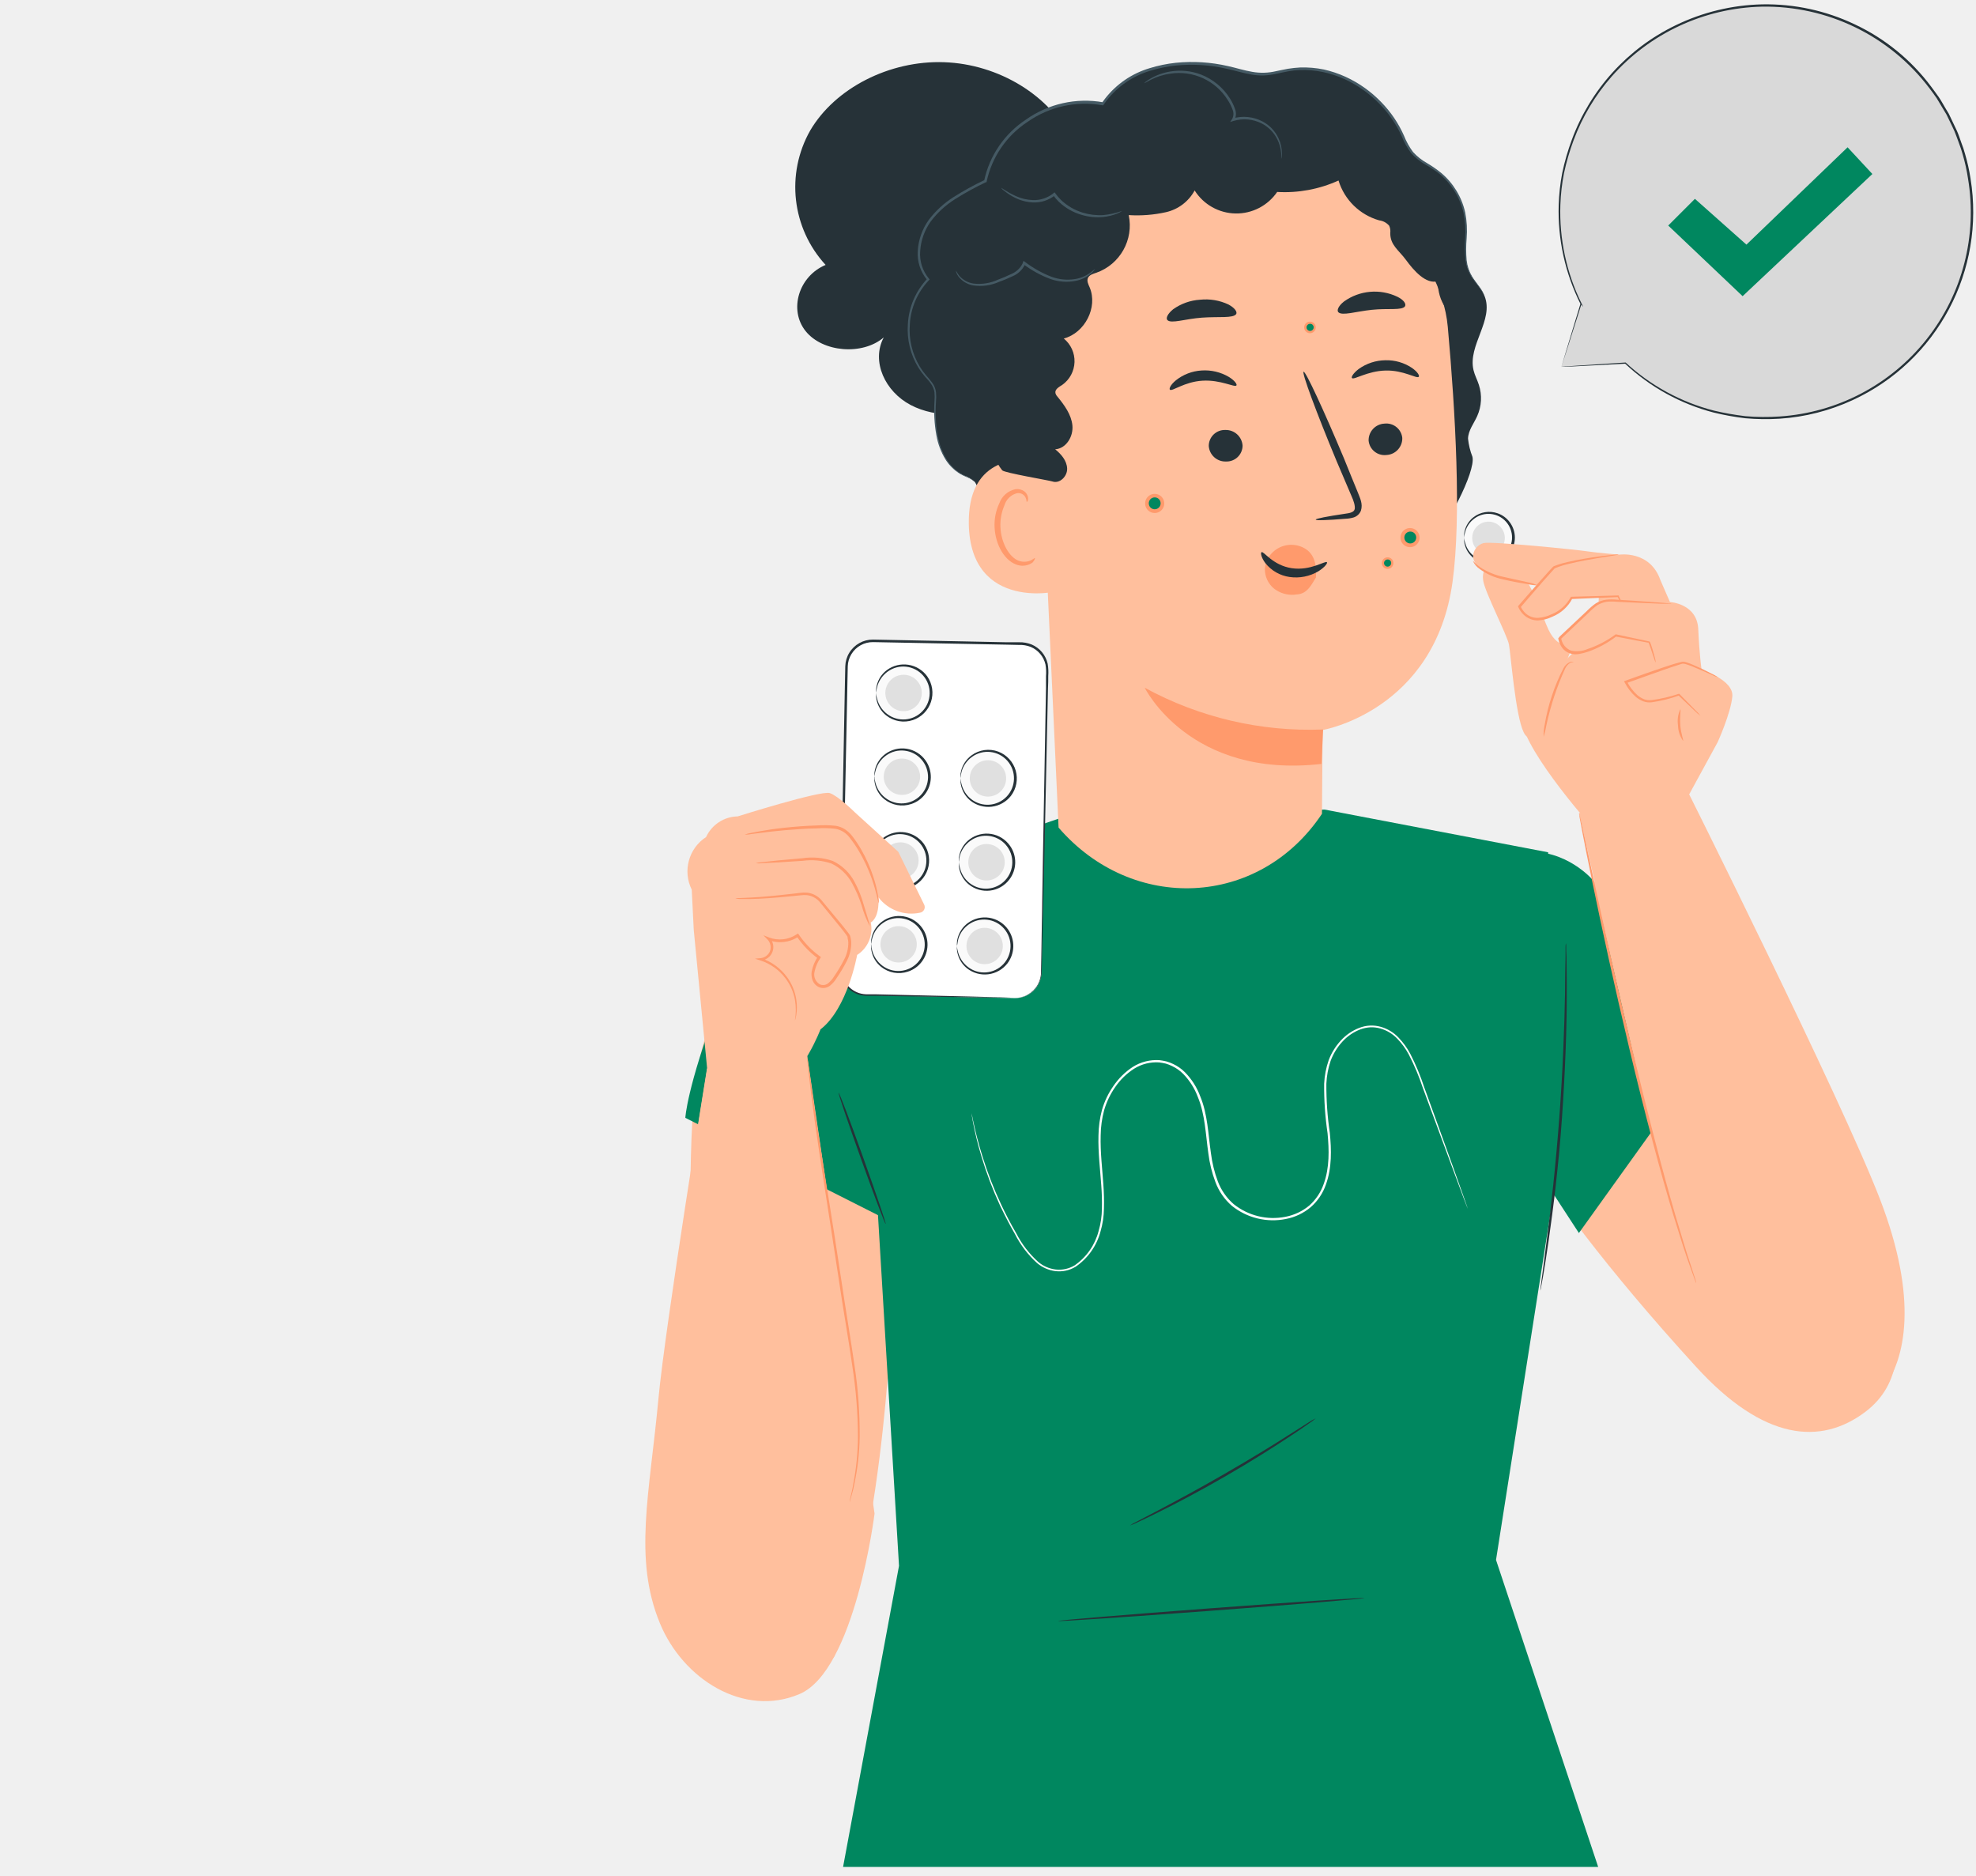
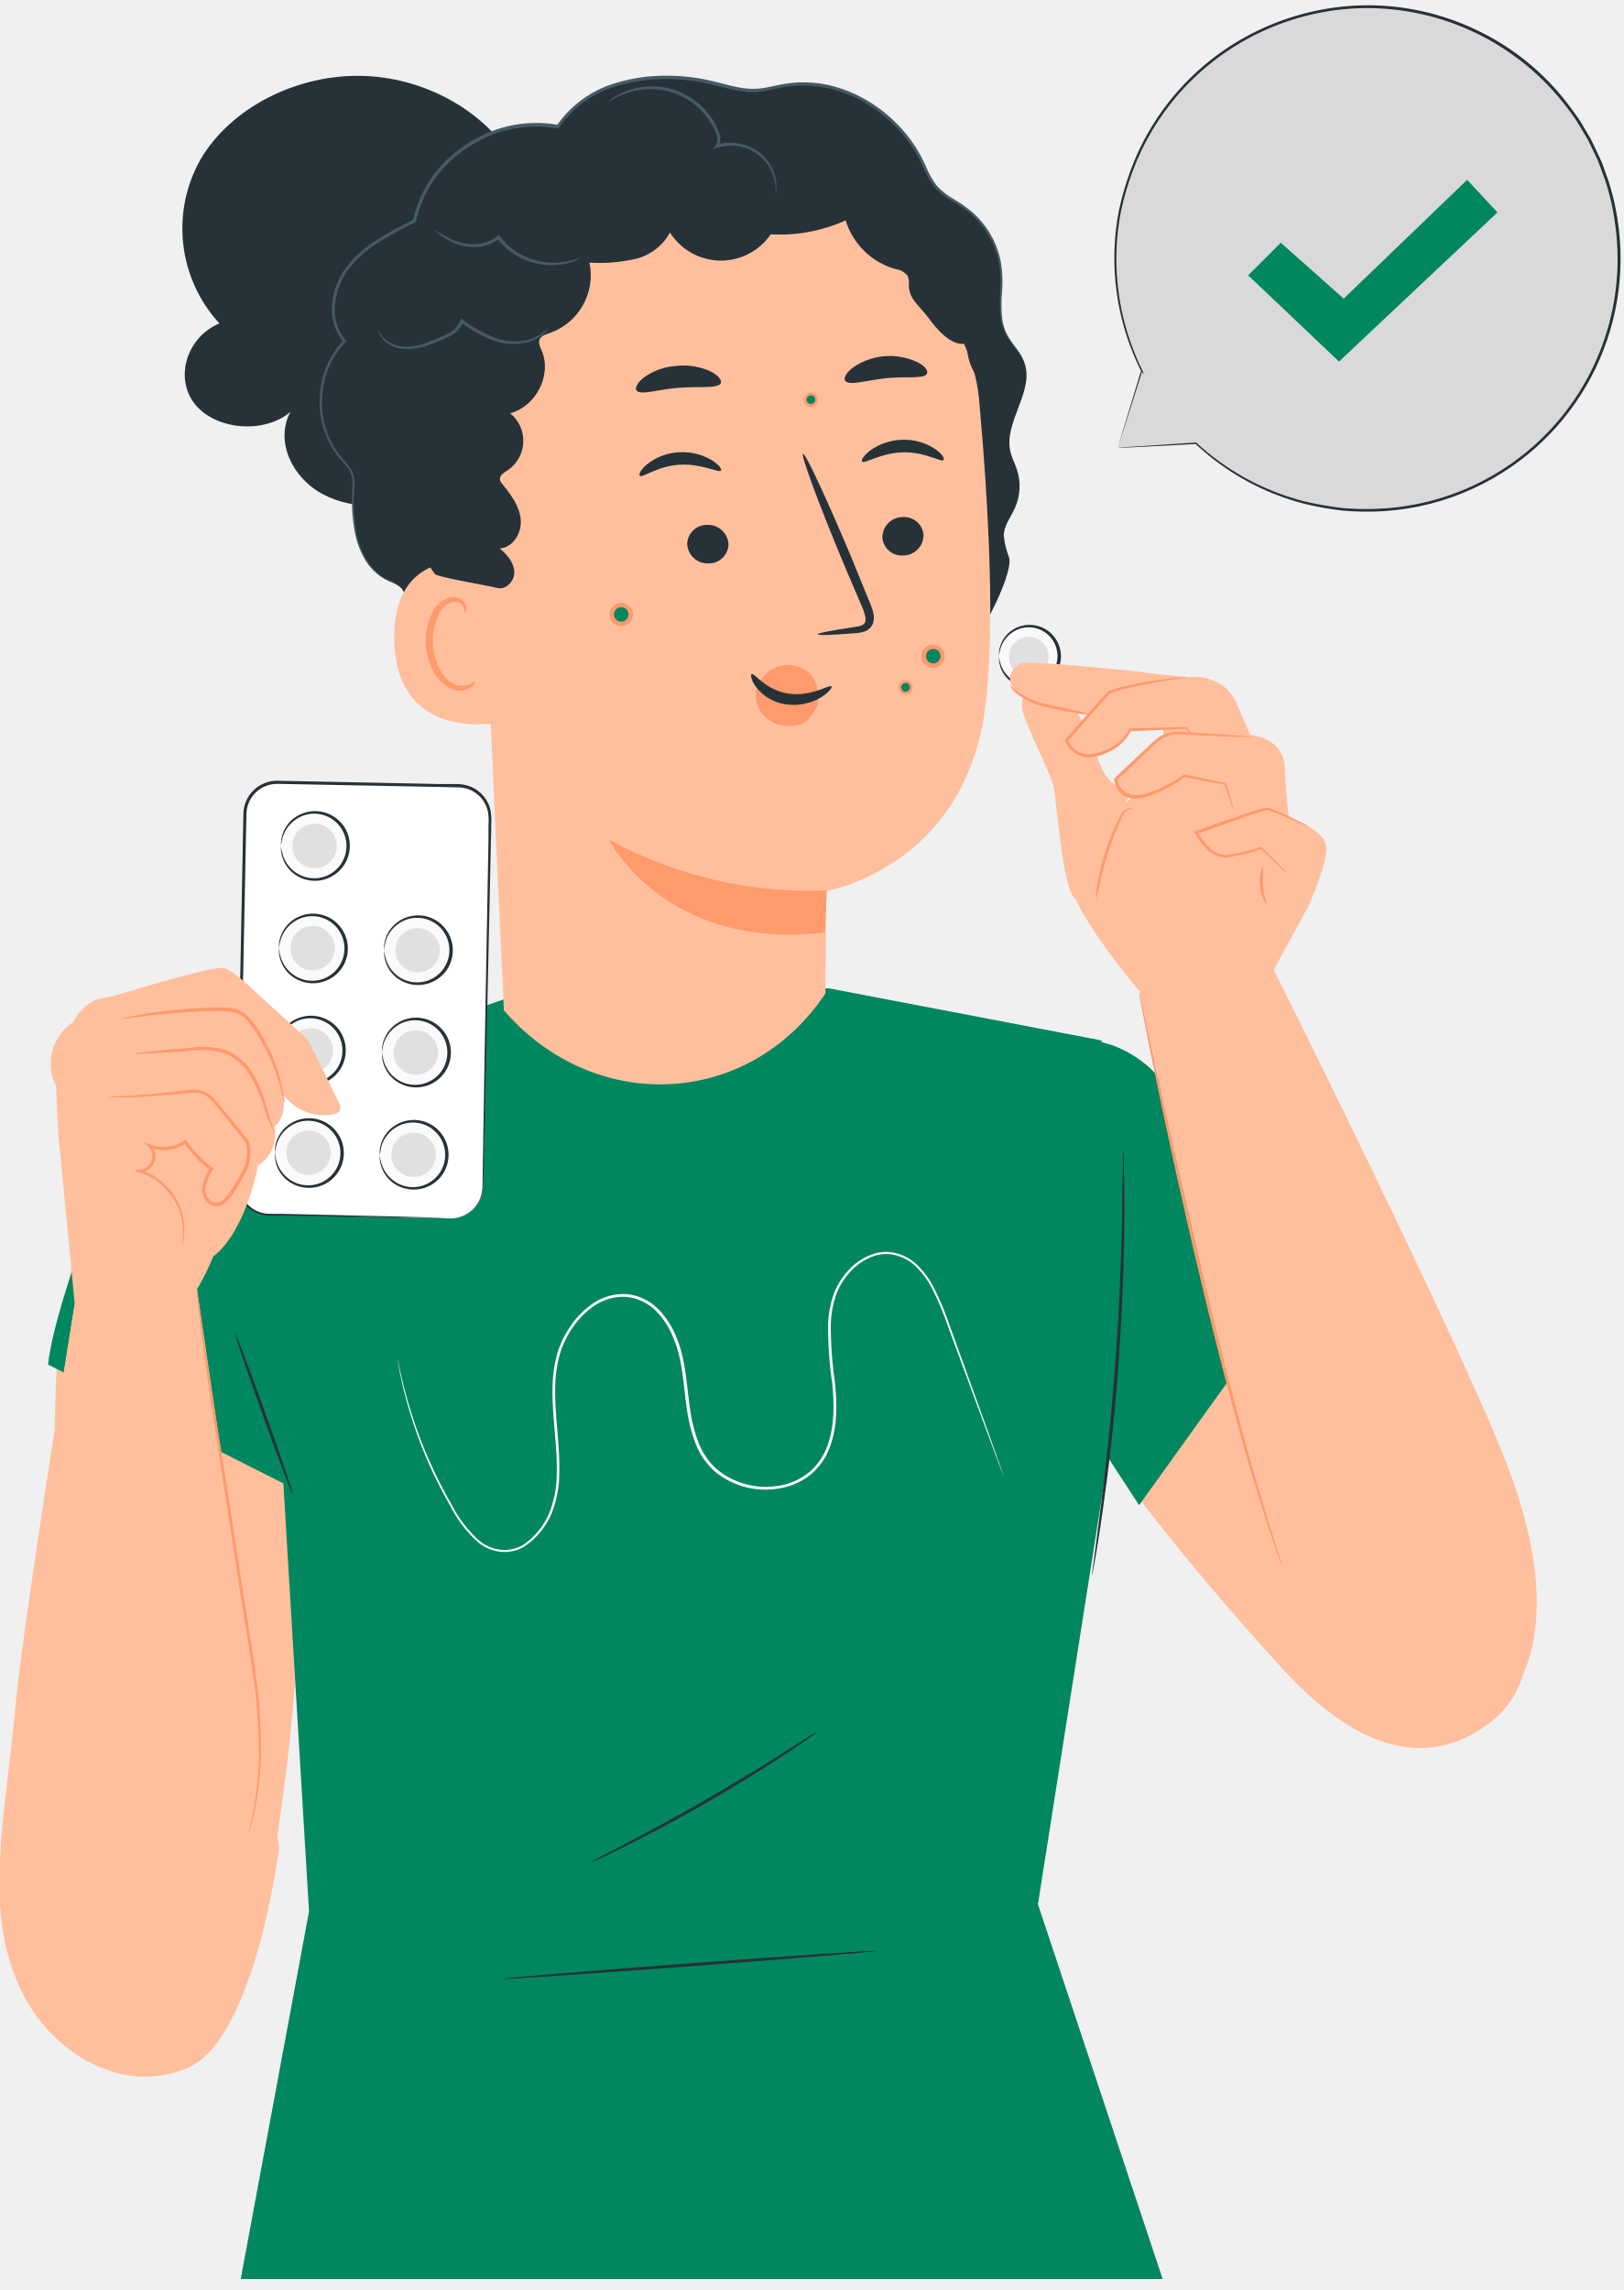
- <svg xmlns="http://www.w3.org/2000/svg" viewBox="0 83 413 392">
+ <svg xmlns="http://www.w3.org/2000/svg" viewBox="135 83 278 392">
  <g id="freepik--speech-bubble--inject-19">
    <path d="M326.34,159.68l13.4-.78a43.19,43.19,0,1,0-9.26-12.41v0Z" style="fill:#D9D9D9" />
    <path d="M326.34,159.68s.07-.27.24-.83.43-1.42.76-2.52c.69-2.26,1.7-5.58,3-9.89l.06-.19.13.15h0l-.19.13a43.28,43.28,0,0,1-4.56-20.72,42.4,42.4,0,0,1,.74-6.67,49,49,0,0,1,2-6.92,43.09,43.09,0,0,1,21.71-23.94,43.67,43.67,0,0,1,18.1-4.37,43.12,43.12,0,0,1,19.33,4.18,42.47,42.47,0,0,1,16,13.06c.52.72,1.07,1.43,1.57,2.16s.92,1.52,1.37,2.28l.69,1.14.57,1.19c.38.8.76,1.59,1.13,2.38s.62,1.64.92,2.46a21.65,21.65,0,0,1,.82,2.47,39,39,0,0,1,1.12,5.05,43.32,43.32,0,0,1-24.63,46.33A43,43,0,0,1,372,170.49a46.65,46.65,0,0,1-7.21-.09,55,55,0,0,1-6.61-1.19A42.92,42.92,0,0,1,339.67,159l.08,0-10,.52-2.55.12-.84,0,.89-.07,2.57-.17,9.94-.65h0l0,0a43,43,0,0,0,18.48,10.06,58.63,58.63,0,0,0,6.57,1.16,47.22,47.22,0,0,0,7.15.06,42.78,42.78,0,0,0,39.37-49.72,37.71,37.71,0,0,0-1.1-5,24.21,24.21,0,0,0-.81-2.45c-.31-.8-.57-1.63-.91-2.42s-.75-1.57-1.12-2.36l-.57-1.17-.68-1.13-1.35-2.25c-.5-.72-1-1.42-1.56-2.14a43,43,0,0,0-35-17A43.18,43.18,0,0,0,336.84,99a42.77,42.77,0,0,0-7.95,13.32,48.37,48.37,0,0,0-2,6.86,41.75,41.75,0,0,0-.76,6.61,43.32,43.32,0,0,0,4.42,20.61l.36.73-.54-.61h0l.19-.05-3.12,9.78-.82,2.53Z" style="fill:#263238" />
    <polygon points="348.67 130.13 354.25 124.55 365.02 134.12 386.16 113.78 391.34 119.36 364.22 144.89 348.67 130.13" style="fill:#00875F" />
  </g>
  <g id="freepik--Character--inject-19">
    <path d="M309.24,306.05s7.07,20.76,45.28,62.59c14.09,15.42,26,16.43,35.34,9.4,15.65-11.81-1.41-37.06-1.41-37.06l-51-69.16c-4.3-5.83-9.73-9.36-16.4-10.38Z" style="fill:#ffbf9d" />
    <path d="M188.73,306.36l-15.61-35.29s-22.54,7.07-27.41,35.94c-3.77,22.35,1.14,98.5,1.14,98.5l27.39,23.88c10.95-26,12.31-75.62,12.31-75.62Z" style="fill:#ffbf9d" />
    <polygon points="334.03 473.12 312.68 408.97 324.91 331.08 323.57 261.1 276.83 252.17 221.2 254.09 173.12 270.52 182.86 326.17 187.9 410.21 176.21 473.12 334.03 473.12" style="fill:#00875F" />
    <path d="M143.24,316.59l43.56,22L183,267.15s-26.41,8.44-32.94,25.82S143.24,316.59,143.24,316.59Z" style="fill:#00875F" />
    <path d="M322.63,329.34,330,340.66l15.12-21.07L332.9,266.88s-5.62-6.63-14.4-5.83Z" style="fill:#00875F" />
    <path d="M327.29,280.09a3.64,3.64,0,0,1,.06.74c0,.54,0,1.24.06,2.13,0,1.84.08,4.51.06,7.81,0,6.6-.3,15.72-1,25.76s-1.84,19.1-2.78,25.63c-.47,3.27-.89,5.91-1.21,7.72-.16.87-.28,1.57-.38,2.09a3.54,3.54,0,0,1-.17.73A5.59,5.59,0,0,1,322,352c.07-.53.16-1.23.28-2.11.25-1.88.61-4.51,1-7.74.86-6.53,1.88-15.59,2.63-25.62s1.07-19.13,1.19-25.72c0-3.26.08-5.91.11-7.81q0-1.32,0-2.13A4.35,4.35,0,0,1,327.29,280.09Z" style="fill:#263238" />
    <path d="M175.28,311.35c.14-.05,2.45,6,5.16,13.62s4.81,13.74,4.67,13.79-2.45-6.05-5.16-13.62S175.14,311.4,175.28,311.35Z" style="fill:#263238" />
    <path d="M285.15,416.94c0,.14-14.32,1.33-32,2.65s-32,2.28-32,2.14,14.31-1.34,32-2.66S285.14,416.79,285.15,416.94Z" style="fill:#263238" />
    <path d="M275,379.38a10.61,10.61,0,0,1-1.41,1.06c-.92.67-2.28,1.59-4,2.72-3.38,2.25-8.13,5.25-13.5,8.35s-10.34,5.71-14,7.51c-1.82.9-3.3,1.61-4.33,2.08a13.58,13.58,0,0,1-1.63.69,10,10,0,0,1,1.54-.87l4.26-2.23c3.59-1.88,8.53-4.54,13.89-7.63s10.13-6,13.56-8.21l4.06-2.57A11.15,11.15,0,0,1,275,379.38Z" style="fill:#263238" />
    <path d="M306.8,335.61s-.09-.19-.24-.56l-.64-1.68c-.55-1.49-1.36-3.66-2.4-6.45l-3.78-10.22c-.74-2-1.52-4.12-2.36-6.38a48,48,0,0,0-2.95-7,14.64,14.64,0,0,0-2.38-3.26,7.82,7.82,0,0,0-3.54-2.14,6.85,6.85,0,0,0-2.12-.25,7.45,7.45,0,0,0-2.13.46,9.81,9.81,0,0,0-3.7,2.55,12.24,12.24,0,0,0-2.45,4,17.15,17.15,0,0,0-.89,4.78,67.16,67.16,0,0,0,.72,10.25c.34,3.51.47,7.27-.82,10.84a11.08,11.08,0,0,1-3.16,4.7,11.35,11.35,0,0,1-5.22,2.48A13.7,13.7,0,0,1,257.5,335a12.15,12.15,0,0,1-3.47-5,25.78,25.78,0,0,1-1.47-5.95c-.58-4.05-.68-8.12-2.19-11.78a13.79,13.79,0,0,0-3.08-4.87,8.27,8.27,0,0,0-2.31-1.63,8.67,8.67,0,0,0-1.31-.51,13.15,13.15,0,0,0-1.37-.25,8.72,8.72,0,0,0-5.29,1.33,13.85,13.85,0,0,0-3.92,3.82,16.41,16.41,0,0,0-2.32,4.85,21.21,21.21,0,0,0-.72,5.24c-.1,3.52.34,6.94.56,10.29a48.71,48.71,0,0,1,.12,5,17.71,17.71,0,0,1-.71,4.78,12.9,12.9,0,0,1-5.22,7.39,6.61,6.61,0,0,1-4.23.91,7.38,7.38,0,0,1-3.8-1.67,21,21,0,0,1-4.64-6.08c-1.2-2.09-2.23-4.12-3.13-6a76.3,76.3,0,0,1-3.86-10.19c-.87-2.87-1.37-5.14-1.68-6.69-.16-.77-.25-1.36-.32-1.76s-.09-.6-.09-.6.06.2.14.59.19,1,.37,1.75c.34,1.54.88,3.8,1.77,6.65a78.49,78.49,0,0,0,3.94,10.13c.9,1.91,1.94,3.93,3.15,6a20.82,20.82,0,0,0,4.58,5.95,7,7,0,0,0,3.62,1.58,6.28,6.28,0,0,0,4-.87,12.5,12.5,0,0,0,5-7.18,17.12,17.12,0,0,0,.69-4.67,48,48,0,0,0-.14-4.92c-.23-3.33-.67-6.77-.58-10.33a21.89,21.89,0,0,1,.73-5.36,16.83,16.83,0,0,1,2.38-5,14.59,14.59,0,0,1,4.06-4,9.3,9.3,0,0,1,5.61-1.41,12.47,12.47,0,0,1,1.46.27,9.19,9.19,0,0,1,1.4.54,8.64,8.64,0,0,1,2.44,1.72,14.29,14.29,0,0,1,3.2,5.05c1.55,3.76,1.65,7.9,2.23,11.9a26,26,0,0,0,1.43,5.83,11.8,11.8,0,0,0,3.32,4.77,13.2,13.2,0,0,0,10.81,2.65,11,11,0,0,0,5-2.36,10.76,10.76,0,0,0,3-4.49c1.25-3.44,1.14-7.14.81-10.62a66.13,66.13,0,0,1-.71-10.33,17.58,17.58,0,0,1,.94-4.91,12.61,12.61,0,0,1,2.54-4.12,10.16,10.16,0,0,1,3.87-2.65,7,7,0,0,1,4.51-.21,8.15,8.15,0,0,1,3.7,2.26,15.2,15.2,0,0,1,2.43,3.35,48.68,48.68,0,0,1,2.94,7.06c.82,2.26,1.6,4.39,2.32,6.39l3.7,10.25c1,2.8,1.78,5,2.31,6.49.26.73.45,1.29.59,1.69S306.8,335.61,306.8,335.61Z" style="fill:#fff" />
    <path d="M197.35,96c-11.4-.41-22.79,5.39-28,14.25a24,24,0,0,0,3.21,28.11c-5.62,2.34-7.75,9.38-4.18,13.83s11.89,5.12,16.33,1.32c-2.67,5,.27,11.33,5.66,14.14s12.45,2.41,18-.1A32.1,32.1,0,0,0,221.49,156l2.38-43.79C219.55,103,208.75,96.4,197.35,96Z" style="fill:#263238" />
    <path d="M193.27,161.39a15.31,15.31,0,0,1,.7-20c-3.05-3.48-2.2-9,.64-12.67s7.17-5.83,11.35-7.89c2-10.55,13.73-18.32,24.49-16.17,5.28-8.17,17.07-9.83,26.66-7.45,2.34.57,4.69,1.35,7.1,1.25a39.14,39.14,0,0,0,5.23-.89c9.61-1.59,19.43,4.71,23.51,13.35a17.17,17.17,0,0,0,2.2,4c1.3,1.53,3.24,2.39,4.9,3.55a15,15,0,0,1,6.31,10.92c.29,3.65-.77,7.58.93,10.85.85,1.63,2.33,2.93,3,4.64,2,5-3.56,10.3-2.31,15.48.25,1.06.78,2,1.12,3.07a9.09,9.09,0,0,1-.35,6.51c-.7,1.57-1.88,3-1.92,4.73a14.5,14.5,0,0,0,.92,3.78c.76,3.1-5.7,15.34-8.39,17.13L217,199.16a15.21,15.21,0,0,1-12.38-12.53,5.35,5.35,0,0,0-.88-2.93,6.54,6.54,0,0,0-2.3-1.35c-5.41-2.6-6.3-9.69-5.95-15.56a7.25,7.25,0,0,0-.14-2.46A9,9,0,0,0,193.27,161.39Z" style="fill:#263238" />
    <path d="M216.88,160.69c-.75-14.22,7.81-30.89,22.05-38.35,9-4.7,16.1-5,20.88-5.69A34.12,34.12,0,0,1,279.39,120c4.58.89,21.77,15.19,23.21,31.3,1.61,17.9,2.85,39.82,1,53.25-3.71,27-27.16,31-27.16,31s-.14,17.51-.14,17.51h0c-13.11,19.66-39.61,20.77-55.05,2.88l0-.06Z" style="fill:#ffbf9d" />
    <path d="M264.37,201.83a5.22,5.22,0,0,1,1.6-3.39,5.62,5.62,0,0,1,6.65-.89c2.14,1.2,2.59,3.5,2.42,6.13h0c-1,1.61-1.73,3.19-3.64,3.5-.3,0-.6.08-.9.1a6.16,6.16,0,0,1-4.19-1.26A5.21,5.21,0,0,1,264.37,201.83Z" style="fill:#ff9a6c" />
    <path d="M293.09,174.52a3.48,3.48,0,0,1-3.32,3.56,3.35,3.35,0,0,1-3.72-3,3.48,3.48,0,0,1,3.32-3.56A3.35,3.35,0,0,1,293.09,174.52Z" style="fill:#263238" />
    <path d="M296.53,161.74c-.42.46-3.15-1.41-6.95-1.31s-6.55,2-7,1.58c-.21-.2.22-1,1.41-1.91a9.76,9.76,0,0,1,5.56-1.82,9.5,9.5,0,0,1,5.56,1.6C296.33,160.73,296.74,161.53,296.53,161.74Z" style="fill:#263238" />
    <path d="M275,191.58c0-.21,2.33-.66,6.15-1.23,1-.12,1.89-.33,2-1s-.22-1.71-.72-2.8l-3.05-7.15c-4.24-10.18-7.34-18.56-6.92-18.72s4.2,8,8.45,18.13c1,2.52,2,4.91,2.93,7.2.4,1.07,1.06,2.27.6,3.71a2.41,2.41,0,0,1-1.56,1.42,6.81,6.81,0,0,1-1.65.26C277.42,191.72,275,191.79,275,191.58Z" style="fill:#263238" />
    <path d="M276.54,235.44a72,72,0,0,1-37.28-8.72s9.41,19.08,36.93,15.91Z" style="fill:#ff9a6c" />
    <path d="M293.66,147c-.62.92-3.54.38-6.94.74s-6.19,1.3-7,.5c-.35-.39,0-1.29,1.16-2.22a11,11,0,0,1,11.2-1C293.43,145.69,293.93,146.51,293.66,147Z" style="fill:#263238" />
    <path d="M252.64,176.18a3.49,3.49,0,0,0,3.63,3.26,3.34,3.34,0,0,0,3.44-3.32,3.51,3.51,0,0,0-3.62-3.27A3.34,3.34,0,0,0,252.64,176.18Z" style="fill:#263238" />
    <path d="M244.53,164.44c.46.42,3-1.67,6.81-1.89s6.7,1.46,7.08,1c.19-.21-.31-1-1.57-1.78a9.89,9.89,0,0,0-5.71-1.35,9.49,9.49,0,0,0-5.39,2.07C244.64,163.41,244.3,164.25,244.53,164.44Z" style="fill:#263238" />
    <path d="M244,149.89c.8.8,3.67-.25,7.19-.51s6.55.17,7.18-.75c.27-.44-.25-1.26-1.61-2a11.16,11.16,0,0,0-5.94-1,10.85,10.85,0,0,0-5.63,2C244,148.61,243.64,149.5,244,149.89Z" style="fill:#263238" />
    <path d="M222,186.08c-.05-2-2.54-6.67-4.58-6.93-5.43-.7-15.18,0-14.93,13.38.33,18.34,19.13,14.23,19.16,13.7S222.15,193,222,186.08Z" style="fill:#ffbf9d" />
    <path d="M216.3,199.62c-.08-.06-.32.23-.87.49a3.37,3.37,0,0,1-2.45.09c-2-.68-3.73-3.72-3.88-7a10.34,10.34,0,0,1,.83-4.59,3.72,3.72,0,0,1,2.42-2.49,1.66,1.66,0,0,1,2,.84c.26.5.15.87.25.9s.4-.31.23-1.07a2,2,0,0,0-.76-1.13,2.55,2.55,0,0,0-1.82-.44,4.58,4.58,0,0,0-3.37,2.91,10.56,10.56,0,0,0-1,5.13c.19,3.69,2.19,7.12,4.92,7.84a3.61,3.61,0,0,0,3-.54C216.27,200.07,216.36,199.65,216.3,199.62Z" style="fill:#ff9a6c" />
    <path d="M306.78,151.42c-3.86-2.22-6.36-5.32-6.24-9.68-2.5.79-5.13-2.31-6.66-4.4s-3.35-3.12-3.3-5.68a2.78,2.78,0,0,0-.23-1.49,3.24,3.24,0,0,0-2.08-1.12,12.45,12.45,0,0,1-8.51-8.33,27.16,27.16,0,0,1-12.82,2.39,10.32,10.32,0,0,1-17.25-.31,9.11,9.11,0,0,1-6,4.54,27.76,27.76,0,0,1-7.78.61A10.48,10.48,0,0,1,229.13,140c-.67.22-1.43.44-1.73,1.06s.07,1.38.35,2c1.75,4.16-1,9.51-5.41,10.68a6.09,6.09,0,0,1-.32,9.69c-.68.42-1.56.92-1.43,1.69a1.69,1.69,0,0,0,.43.77c1.45,1.78,2.89,3.73,3.12,6s-1.27,4.84-3.6,5c1.25,1,2.43,2.36,2.5,4s-1.55,3.25-3.08,2.72c-.66-.23-10.06-1.8-10.49-2.33-5.5-6.92,1-14.86,1.29-23.61s3.21-17.28,7.49-25a41.17,41.17,0,0,1,6.44-9A56.58,56.58,0,0,1,234.83,116c4.68-3,9.49-6,14.9-7.38,10.08-2.59,20.71.75,30.27,4.78a44.32,44.32,0,0,1,10.36,5.62,39.22,39.22,0,0,1,8.89,10.75c3.5,5.75,6.45,12,7.28,18.61" style="fill:#263238" />
    <path d="M310.3,144.91a7,7,0,0,0-1.07-1.94c-.41-.6-1-1.3-1.55-2.19a8.42,8.42,0,0,1-1.14-3.4,25.17,25.17,0,0,1,0-4.54,19.68,19.68,0,0,0-.3-5.44,15.12,15.12,0,0,0-5-8.25,23.36,23.36,0,0,0-3-2.08,11.53,11.53,0,0,1-2.92-2.33,14.87,14.87,0,0,1-1.88-3.4,23.9,23.9,0,0,0-4.75-7,24.65,24.65,0,0,0-7.43-5.28,23.18,23.18,0,0,0-4.57-1.54,21.46,21.46,0,0,0-4.95-.42,24.13,24.13,0,0,0-2.53.27c-.84.14-1.66.34-2.49.5a12.3,12.3,0,0,1-5,.14c-1.69-.28-3.36-.83-5.1-1.21a33.59,33.59,0,0,0-10.86-.68,28.94,28.94,0,0,0-5.49,1.13,18.5,18.5,0,0,0-9.29,6.34l-.68.92.3-.13A21.43,21.43,0,0,0,214.42,108a20.39,20.39,0,0,0-8.73,12.78l.15-.19a61.59,61.59,0,0,0-6.5,3.57,19.74,19.74,0,0,0-5.25,4.83,12.5,12.5,0,0,0-2.27,6.4,8.54,8.54,0,0,0,2,6.15v-.31a15,15,0,0,0-4.07,9.53,15.28,15.28,0,0,0,2.2,9.06,15.63,15.63,0,0,0,1.3,1.78c.47.55,1,1.06,1.34,1.61a3.89,3.89,0,0,1,.72,1.78,11,11,0,0,1,0,1.9,29.23,29.23,0,0,0,.39,7,14.46,14.46,0,0,0,2,5.25,9.27,9.27,0,0,0,3,2.9c1,.59,1.85.81,2.33,1.14a3.29,3.29,0,0,1,.7.54,2.19,2.19,0,0,0-.66-.6c-.48-.35-1.35-.6-2.3-1.2a9.12,9.12,0,0,1-2.9-2.89,14.3,14.3,0,0,1-1.91-5.19,29.88,29.88,0,0,1-.33-6.89,10.65,10.65,0,0,0,0-2,4.14,4.14,0,0,0-.77-1.94,21,21,0,0,0-1.35-1.64,13.72,13.72,0,0,1-1.25-1.74,14.83,14.83,0,0,1-2.1-8.84,14.54,14.54,0,0,1,4-9.24l.14-.15-.13-.16a8,8,0,0,1-1.84-5.83,12,12,0,0,1,2.2-6.13,19.09,19.09,0,0,1,5.13-4.69,60.07,60.07,0,0,1,6.44-3.53l.12,0,0-.13a19.88,19.88,0,0,1,8.51-12.44A20.93,20.93,0,0,1,230.4,105l.18,0,.11-.16c.22-.29.44-.59.65-.89a18,18,0,0,1,9-6.14,28.47,28.47,0,0,1,5.37-1.11,32.77,32.77,0,0,1,10.67.67c1.72.36,3.4.91,5.14,1.2a12.94,12.94,0,0,0,2.64.2,15.71,15.71,0,0,0,2.58-.35c.84-.17,1.66-.36,2.48-.51s1.63-.24,2.45-.26a19.84,19.84,0,0,1,4.82.4A22.35,22.35,0,0,1,281,99.52a24.44,24.44,0,0,1,7.3,5.16,23.29,23.29,0,0,1,4.69,6.83,15.3,15.3,0,0,0,1.95,3.49,11.88,11.88,0,0,0,3,2.4,23.83,23.83,0,0,1,3,2,15,15,0,0,1,2.33,2.46,14.75,14.75,0,0,1,2.61,5.58,19.49,19.49,0,0,1,.34,5.36,25.37,25.37,0,0,0,.09,4.58,8.43,8.43,0,0,0,1.22,3.45c.58.91,1.17,1.59,1.6,2.17a11.64,11.64,0,0,1,.9,1.38A5.33,5.33,0,0,0,310.3,144.91Z" style="fill:#455a64" />
    <path d="M239.16,100.41s.49-.29,1.39-.75a12.77,12.77,0,0,1,4.07-1.27,12,12,0,0,1,12,5.53,9.89,9.89,0,0,1,1,2,2.26,2.26,0,0,1-.08,1.93l-.44.64.75-.23a8,8,0,0,1,5.83.52,7.44,7.44,0,0,1,3.28,3.31,7.84,7.84,0,0,1,.82,3c0,.74,0,1.14,0,1.14s0-.09.08-.29a6.82,6.82,0,0,0,.07-.85,7.38,7.38,0,0,0-.69-3.15,7.59,7.59,0,0,0-3.38-3.57,8.34,8.34,0,0,0-6.22-.62l.32.4a2.73,2.73,0,0,0,.16-2.39,10.67,10.67,0,0,0-1.05-2.18,12.48,12.48,0,0,0-6.05-5,12.27,12.27,0,0,0-6.45-.63,12,12,0,0,0-4.11,1.47,8.87,8.87,0,0,0-1,.66A1.56,1.56,0,0,0,239.16,100.41Z" style="fill:#455a64" />
    <path d="M209.26,122.28a2.9,2.9,0,0,0,.68.63,11.78,11.78,0,0,0,2.16,1.39,9.34,9.34,0,0,0,3.78,1,6.87,6.87,0,0,0,4.63-1.5l-.42-.06.57.74c.21.24.44.47.67.71a11.44,11.44,0,0,0,4.77,2.72,11.69,11.69,0,0,0,4.49.43,10.56,10.56,0,0,0,2.95-.73,3.91,3.91,0,0,0,1-.54,17,17,0,0,1-3.94.88,12.21,12.21,0,0,1-4.31-.52,11.38,11.38,0,0,1-4.52-2.63c-.21-.23-.43-.44-.63-.67l-.54-.69-.2-.25-.22.19a6.42,6.42,0,0,1-4.25,1.43,9.28,9.28,0,0,1-3.62-.84C210.32,123.07,209.32,122.19,209.26,122.28Z" style="fill:#455a64" />
    <path d="M199.81,139.55s0,.12.05.33a3,3,0,0,0,.45.88,5,5,0,0,0,3.08,1.88,9.79,9.79,0,0,0,5.35-.71,30.52,30.52,0,0,0,2.93-1.22,5,5,0,0,0,2.53-2.38c0-.1.08-.2.11-.29l-.44.14a22,22,0,0,0,5.67,3.12,9.94,9.94,0,0,0,5.29.39,7,7,0,0,0,3.21-1.53,3.92,3.92,0,0,0,.66-.7c.13-.18.19-.27.18-.28s-.33.32-1,.81a7.41,7.41,0,0,1-3.15,1.32,9.75,9.75,0,0,1-5-.49,22.45,22.45,0,0,1-5.5-3.09l-.31-.22-.13.37-.09.25a4.61,4.61,0,0,1-2.27,2.1,30.29,30.29,0,0,1-2.86,1.22,9.54,9.54,0,0,1-5.08.81,5,5,0,0,1-3-1.63A7.39,7.39,0,0,1,199.81,139.55Z" style="fill:#455a64" />
    <path d="M263.67,198.39c.45-.29,2.32,2.74,6.3,3.34s7.08-1.65,7.37-1.24c.16.16-.38,1-1.76,1.87a9.22,9.22,0,0,1-6.05,1.21,7.87,7.87,0,0,1-5.07-2.91C263.56,199.45,263.45,198.5,263.67,198.39Z" style="fill:#263238" />
    <path d="M296.71,195.29a2,2,0,1,1-2-1.95A2,2,0,0,1,296.71,195.29Z" style="fill:#ff9a6c" />
    <path d="M296,195.29a1.24,1.24,0,1,1-1.24-1.21A1.23,1.23,0,0,1,296,195.29Z" style="fill:#00875F" />
    <path d="M243.34,188.14a2,2,0,1,1-2-1.94A2,2,0,0,1,243.34,188.14Z" style="fill:#ff9a6c" />
    <path d="M242.58,188.14a1.24,1.24,0,1,1-1.24-1.2A1.22,1.22,0,0,1,242.58,188.14Z" style="fill:#00875F" />
    <path d="M291.23,200.64a1.21,1.21,0,1,1-1.21-1.18A1.2,1.2,0,0,1,291.23,200.64Z" style="fill:#ff9a6c" />
    <path d="M290.77,200.64a.75.75,0,1,1-.75-.73A.73.73,0,0,1,290.77,200.64Z" style="fill:#00875F" />
    <path d="M275,151.39a1.21,1.21,0,1,1-1.21-1.18A1.19,1.19,0,0,1,275,151.39Z" style="fill:#ff9a6c" />
    <path d="M274.57,151.39a.75.75,0,1,1-.75-.73A.74.74,0,0,1,274.57,151.39Z" style="fill:#00875F" />
    <rect x="160.3" y="233.25" width="74.05" height="41.97" rx="5.48" transform="translate(-60.75 446.52) rotate(-88.87)" style="fill:#fff" />
    <path d="M212.1,291.57a6.84,6.84,0,0,0,2.19-.47,5.6,5.6,0,0,0,2.13-1.63,5.47,5.47,0,0,0,1.17-3.42c.09-5.65.22-13.8.39-23.85s.4-22.07.64-35.38c0-.83,0-1.67,0-2.51a9.61,9.61,0,0,0-.11-2.47,5.25,5.25,0,0,0-3.06-3.65,6,6,0,0,0-2.47-.42l-2.66-.06-5.38-.1-22.43-.43a5.23,5.23,0,0,0-4.56,2.51,5.13,5.13,0,0,0-.76,2.56l-.06,2.81c-.08,3.74-.15,7.43-.22,11.05-.15,7.25-.29,14.24-.43,20.9s-.27,13-.4,18.9q-.09,4.44-.18,8.57a10.13,10.13,0,0,0,.07,2,5.3,5.3,0,0,0,.7,1.78,5.4,5.4,0,0,0,2.88,2.26,5.64,5.64,0,0,0,1.78.26l1.82,0,3.5.08,6.41.15,10.26.24,6.48.18,1.69.06a4.92,4.92,0,0,1,.57,0h-2.26l-6.49-.08-10.26-.15-6.41-.11-3.49-.06-1.82,0a6.24,6.24,0,0,1-1.9-.27,5.78,5.78,0,0,1-3.09-2.41,5.49,5.49,0,0,1-.75-1.91,9.7,9.7,0,0,1-.09-2.08c.05-2.74.1-5.6.15-8.56.11-5.93.23-12.25.35-18.91s.26-13.65.4-20.9c.07-3.62.14-7.31.21-11l.06-2.82a5.71,5.71,0,0,1,.83-2.81,5.77,5.77,0,0,1,5-2.77l22.43.45,5.38.11,2.66,0a6.62,6.62,0,0,1,2.66.47,5.75,5.75,0,0,1,3.34,4,10.84,10.84,0,0,1,.12,2.59c0,.84,0,1.68-.05,2.51-.29,13.31-.54,25.3-.76,35.37s-.42,18.2-.55,23.85a5.66,5.66,0,0,1-1.25,3.52,5.39,5.39,0,0,1-3.86,2Z" style="fill:#263238" />
    <path d="M183.1,227.68A5.76,5.76,0,1,0,189,222,5.75,5.75,0,0,0,183.1,227.68Z" style="fill:#fafafa" />
    <path d="M183.1,227.68s0-.12,0-.37a4.5,4.5,0,0,1,.14-1.05,5.65,5.65,0,0,1,2.14-3.25,6,6,0,0,1,8.42,1.33,6,6,0,0,1-3,9.13,5.94,5.94,0,0,1-5.62-1,5.74,5.74,0,0,1-2-3.33,4.1,4.1,0,0,1-.09-1.07c0-.24,0-.37,0-.37s0,.52.25,1.39a5.72,5.72,0,0,0,2.05,3.09,5.53,5.53,0,1,0,.17-8.86,5.81,5.81,0,0,0-2.17,3C183.15,227.17,183.15,227.69,183.1,227.68Z" style="fill:#263238" />
    <path d="M192.66,227.87a3.81,3.81,0,1,1-3.73-3.87A3.81,3.81,0,0,1,192.66,227.87Z" style="fill:#e0e0e0" />
    <path d="M182.75,245.19a5.76,5.76,0,1,0,5.87-5.64A5.76,5.76,0,0,0,182.75,245.19Z" style="fill:#fafafa" />
    <path d="M182.75,245.19a1.46,1.46,0,0,1,0-.37,4.38,4.38,0,0,1,.13-1,5.76,5.76,0,0,1,2.15-3.25,5.95,5.95,0,0,1,8.41,1.33,5.95,5.95,0,0,1-.14,7.11,5.88,5.88,0,0,1-2.84,2,5.94,5.94,0,0,1-5.62-1,5.66,5.66,0,0,1-2-3.33,4.71,4.71,0,0,1-.1-1.07,1.38,1.38,0,0,1,0-.37c.06,0,0,.52.25,1.39a5.78,5.78,0,0,0,2.05,3.09,5.53,5.53,0,1,0,.18-8.86,5.7,5.7,0,0,0-2.17,3C182.8,244.68,182.81,245.2,182.75,245.19Z" style="fill:#263238" />
    <path d="M192.31,245.38a3.8,3.8,0,1,1-3.73-3.87A3.81,3.81,0,0,1,192.31,245.38Z" style="fill:#e0e0e0" />
    <path d="M200.73,245.55a5.76,5.76,0,1,0,5.87-5.64A5.75,5.75,0,0,0,200.73,245.55Z" style="fill:#fafafa" />
    <path d="M200.73,245.55s0-.13,0-.37a4.51,4.51,0,0,1,.14-1.06,5.74,5.74,0,0,1,2.15-3.25,5.91,5.91,0,0,1,5.65-.8,6,6,0,0,1,2.62,9.24,6,6,0,0,1-8.46,1,5.74,5.74,0,0,1-2-3.33,5.19,5.19,0,0,1-.09-1.06c0-.25,0-.37,0-.37s0,.51.25,1.38A5.68,5.68,0,0,0,203,250a5.53,5.53,0,1,0,.17-8.85,5.71,5.71,0,0,0-2.16,3C200.78,245,200.78,245.55,200.73,245.55Z" style="fill:#263238" />
    <path d="M210.29,245.74a3.8,3.8,0,1,1-3.73-3.88A3.79,3.79,0,0,1,210.29,245.74Z" style="fill:#e0e0e0" />
    <path d="M182.41,262.7a5.76,5.76,0,1,0,5.87-5.64A5.75,5.75,0,0,0,182.41,262.7Z" style="fill:#fafafa" />
    <path d="M182.41,262.71a1,1,0,0,1,0-.38,4.5,4.5,0,0,1,.14-1.05,5.68,5.68,0,0,1,2.14-3.25,6,6,0,0,1,8.42,1.33,6,6,0,0,1-3,9.13,5.94,5.94,0,0,1-5.62-1,5.74,5.74,0,0,1-2-3.33,4.1,4.1,0,0,1-.09-1.07c0-.24,0-.37,0-.36s0,.51.25,1.38a5.72,5.72,0,0,0,2.05,3.09,5.53,5.53,0,1,0,.17-8.86,5.81,5.81,0,0,0-2.17,3C182.46,262.19,182.46,262.71,182.41,262.71Z" style="fill:#263238" />
    <path d="M192,262.89a3.81,3.81,0,1,1-3.73-3.87A3.81,3.81,0,0,1,192,262.89Z" style="fill:#e0e0e0" />
    <path d="M200.39,263.06a5.76,5.76,0,1,0,5.87-5.64A5.75,5.75,0,0,0,200.39,263.06Z" style="fill:#fafafa" />
    <path d="M200.39,263.06s0-.13,0-.37a4.51,4.51,0,0,1,.14-1.06,5.71,5.71,0,0,1,2.14-3.25,5.94,5.94,0,0,1,8.41,1.33,5.95,5.95,0,0,1-.14,7.11,5.94,5.94,0,0,1-8.45,1,5.74,5.74,0,0,1-2-3.33,4.06,4.06,0,0,1-.09-1.06c0-.25,0-.37,0-.37s0,.51.25,1.38a5.71,5.71,0,0,0,2,3.09,5.53,5.53,0,1,0,.18-8.85,5.79,5.79,0,0,0-2.17,3C200.43,262.55,200.44,263.06,200.39,263.06Z" style="fill:#263238" />
    <path d="M210,263.25a3.81,3.81,0,1,1-3.73-3.88A3.8,3.8,0,0,1,210,263.25Z" style="fill:#e0e0e0" />
    <path d="M182.06,280.22a5.76,5.76,0,1,0,5.87-5.65A5.78,5.78,0,0,0,182.06,280.22Z" style="fill:#fafafa" />
    <path d="M182.06,280.22a1.67,1.67,0,0,1,0-.38,4.38,4.38,0,0,1,.13-1,5.76,5.76,0,0,1,2.15-3.25,5.95,5.95,0,0,1,8.41,1.33,5.95,5.95,0,0,1-.14,7.11,5.88,5.88,0,0,1-2.84,2,5.94,5.94,0,0,1-5.62-1,5.66,5.66,0,0,1-2-3.33,4.71,4.71,0,0,1-.1-1.07,1.17,1.17,0,0,1,0-.36c.06,0,0,.51.25,1.38a5.84,5.84,0,0,0,2.05,3.09,5.53,5.53,0,1,0,.18-8.86,5.7,5.7,0,0,0-2.17,3C182.11,279.7,182.12,280.22,182.06,280.22Z" style="fill:#263238" />
    <path d="M191.62,280.4a3.8,3.8,0,1,1-3.72-3.87A3.8,3.8,0,0,1,191.62,280.4Z" style="fill:#e0e0e0" />
    <path d="M200,280.57a5.76,5.76,0,1,0,5.87-5.64A5.76,5.76,0,0,0,200,280.57Z" style="fill:#fafafa" />
    <path d="M200,280.57s0-.13,0-.37a4,4,0,0,1,.13-1.06,5.74,5.74,0,0,1,2.15-3.25,5.95,5.95,0,0,1,8.41,1.33,6,6,0,0,1-.14,7.11,6,6,0,0,1-8.46,1,5.66,5.66,0,0,1-2-3.33,4.68,4.68,0,0,1-.1-1.06c0-.25,0-.37,0-.37s0,.51.25,1.39a5.75,5.75,0,0,0,2.05,3.09,5.53,5.53,0,1,0,.17-8.86,5.71,5.71,0,0,0-2.16,3C200.09,280.06,200.1,280.57,200,280.57Z" style="fill:#263238" />
    <path d="M209.6,280.76a3.8,3.8,0,1,1-3.73-3.88A3.79,3.79,0,0,1,209.6,280.76Z" style="fill:#e0e0e0" />
    <path d="M193.14,272l-5.39-11-9.1-8.27s-3.4-3.37-5.21-4-19.27,4.87-19.27,4.87a7.4,7.4,0,0,0-6.59,4.31,8.57,8.57,0,0,0-3,11l.42,8.41,2.8,29-2.2,13.78s11.37-6.56,16.84-9.54,9.05-12.46,9.05-12.46c5.67-4.35,7.66-15.55,7.66-15.55a6.48,6.48,0,0,0,2.85-6.77c2-1.29,1.59-5.28,1.59-5.28a8.66,8.66,0,0,0,8.71,3.22A1.18,1.18,0,0,0,193.14,272Z" style="fill:#ffbf9d" />
    <path d="M153.67,270.72a4.22,4.22,0,0,1,.84-.05l2.4-.11c2.08-.1,5.08-.37,8.79-.8l1.42-.17a6.47,6.47,0,0,1,1.54-.06A4.61,4.61,0,0,1,171.6,271l4.48,5.4c.39.48.79,1,1.17,1.48a4.27,4.27,0,0,1,.29.41,1.36,1.36,0,0,1,.14.27l.07.25a5.49,5.49,0,0,1,.16,1,8.07,8.07,0,0,1-.92,4,31.29,31.29,0,0,1-2.11,3.55,6.07,6.07,0,0,1-1.45,1.65,2.32,2.32,0,0,1-2.32.25,2.57,2.57,0,0,1-1.27-1.39,3.76,3.76,0,0,1-.2-1.81,8.61,8.61,0,0,1,1.29-3.14l.08.4a18.77,18.77,0,0,1-4.52-4.69l.42.08a6.87,6.87,0,0,1-6.35.7l.3-.44a2.81,2.81,0,0,1-1.81,4.74l.06-.48a11.07,11.07,0,0,1,5.38,3.94,10.66,10.66,0,0,1,1.94,4.7,10.48,10.48,0,0,1,0,3.24c-.07.37-.13.64-.18.83s-.08.27-.1.27a12.91,12.91,0,0,0,0-4.29,10.59,10.59,0,0,0-2-4.51,10.7,10.7,0,0,0-5.22-3.71l-1.14-.37,1.2-.11a2.38,2.38,0,0,0,1.92-1.41,2.34,2.34,0,0,0-.47-2.46l-.88-.91,1.18.46a6.32,6.32,0,0,0,5.81-.68l.25-.16.16.24a18.47,18.47,0,0,0,4.39,4.53l.23.16-.14.24a8,8,0,0,0-1.21,2.91,2.37,2.37,0,0,0,1.12,2.55,1.66,1.66,0,0,0,1.7-.19,5.44,5.44,0,0,0,1.29-1.48,30.73,30.73,0,0,0,2.08-3.48,7.44,7.44,0,0,0,.88-3.65,4.48,4.48,0,0,0-.15-.89l0-.22a.7.7,0,0,0-.08-.14,2.86,2.86,0,0,0-.26-.38c-.36-.49-.76-1-1.14-1.46-1.56-1.9-3-3.71-4.42-5.41a4.2,4.2,0,0,0-2.61-1.34,7,7,0,0,0-1.44.05l-1.43.14c-3.71.38-6.73.59-8.82.62-1,0-1.86,0-2.41,0A4,4,0,0,1,153.67,270.72Z" style="fill:#ff9a6c" />
    <path d="M181.81,276.57a21.55,21.55,0,0,1-1.73-4.39,26,26,0,0,0-2-4.63,9.63,9.63,0,0,0-4.32-4.11,13.25,13.25,0,0,0-6-.56l-5.1.33c-1.45.08-2.63.14-3.44.17a4.64,4.64,0,0,1-1.27,0,5.53,5.53,0,0,1,1.25-.21c.81-.1,2-.23,3.43-.37l5.09-.46a13.43,13.43,0,0,1,6.32.56,10,10,0,0,1,4.57,4.39,23.18,23.18,0,0,1,1.92,4.79c.38,1.29.71,2.39,1,3.3A6.87,6.87,0,0,1,181.81,276.57Z" style="fill:#ff9a6c" />
    <path d="M183.66,271.73c-.11,0-.38-2.12-1.54-5.36a32.4,32.4,0,0,0-2.56-5.44,23.86,23.86,0,0,0-2-2.92,4.72,4.72,0,0,0-3-1.83,21.82,21.82,0,0,0-3.79-.08c-1.23,0-2.43.08-3.57.15-2.27.14-4.32.33-6,.52s-3.1.38-4.06.5a6.41,6.41,0,0,1-1.5.14,7,7,0,0,1,1.46-.38c.95-.19,2.33-.45,4-.7s3.77-.48,6.05-.65c1.15-.09,2.35-.15,3.6-.19a22.31,22.31,0,0,1,3.9.07,4.91,4.91,0,0,1,1.93.72,6.53,6.53,0,0,1,1.47,1.34,24,24,0,0,1,2,3,29.93,29.93,0,0,1,2.48,5.59,27.34,27.34,0,0,1,1,4A5.87,5.87,0,0,1,183.66,271.73Z" style="fill:#ff9a6c" />
    <path d="M147.77,306.27s-8.73,53.7-10.15,69c-1.84,19.85-5.27,33.39.3,46.92,4.81,11.69,17.52,19.74,29.16,14.82s15.71-37.73,15.71-37.73l-14.07-95.62Z" style="fill:#ffbf9d" />
    <path d="M177.61,396.86s0-.08,0-.24.08-.42.14-.7c.12-.61.39-1.5.57-2.68a54.54,54.54,0,0,0,1-10,99.63,99.63,0,0,0-1.19-14.87c-.79-5.57-1.89-11.66-2.83-18.1-1.93-12.86-3.83-24.47-5-32.92-.59-4.22-1-7.64-1.27-10-.12-1.15-.21-2.06-.28-2.73,0-.29,0-.52-.06-.71a.81.81,0,0,1,0-.25,1.17,1.17,0,0,1,.05.24c0,.19.07.42.11.71.09.66.22,1.57.38,2.71.32,2.36.8,5.78,1.43,10,1.25,8.42,3.22,20,5.14,32.89.94,6.43,2,12.53,2.8,18.12a95.18,95.18,0,0,1,1.08,14.94,51.42,51.42,0,0,1-1.15,10c-.21,1.18-.52,2.06-.67,2.67l-.19.69C177.65,396.79,177.62,396.87,177.61,396.86Z" style="fill:#ff9a6c" />
    <path d="M352.13,247.13s32.76,65.55,40.82,86.5,5.32,33.4.6,39.71-27.32-1.72-28.3-2.25c-4.3-2.35-13.2-21.07-13.2-21.07l-22-97.09Z" style="fill:#ffbf9d" />
    <path d="M354.52,351.12a1.47,1.47,0,0,1-.11-.24l-.27-.71c-.24-.68-.58-1.61-1-2.78-.89-2.41-2-5.95-3.35-10.33-2.67-8.77-5.92-21-9.17-34.61s-5.93-26-7.78-35c-.93-4.49-1.65-8.12-2.13-10.64l-.54-2.9c-.05-.31-.09-.56-.12-.76a.86.86,0,0,1,0-.26.76.76,0,0,1,.08.25c0,.2.1.44.17.75.16.7.37,1.66.64,2.88l2.29,10.61c1.94,8.95,4.67,21.31,7.93,34.91s6.43,25.84,9,34.63c1.31,4.39,2.36,7.94,3.19,10.36.39,1.19.69,2.13.91,2.81l.22.73A.88.88,0,0,1,354.52,351.12Z" style="fill:#ff9a6c" />
    <path d="M311.08,201.24s-1.49.72-1.06,3.19,5,11.35,5.36,13.23,1.36,14.86,3.07,18.34,2.54-3.75,2.54-3.75l6.66-11.64,1.35-3.43s-3,2.29-5.36-2.61c-1.21-2.57-2.75-7.73-5.16-11.11S313.45,199.59,311.08,201.24Z" style="fill:#ffbf9d" />
    <path d="M323.41,204.83a10.07,10.07,0,0,1-2.2-.2,28.32,28.32,0,0,1-5.24-1.11,17.9,17.9,0,0,1-4.84-2.33A4.44,4.44,0,0,1,310,200a1.1,1.1,0,0,1-.21-.58,6,6,0,0,0,1.57,1.47,23.14,23.14,0,0,0,4.79,2.14,45.16,45.16,0,0,0,5.14,1.24A8.54,8.54,0,0,1,323.41,204.83Z" style="fill:#ff9a6c" />
    <path d="M306,195.42a5.16,5.16,0,1,0,5.16-5.16A5.16,5.16,0,0,0,306,195.42Z" style="fill:#fafafa" />
    <path d="M306,195.42s0-.11,0-.33a3.71,3.71,0,0,1,.1-1,5.12,5.12,0,0,1,1.86-3,5.34,5.34,0,0,1,5.08-.82,5.27,5.27,0,0,1,2.52,1.87,5.36,5.36,0,0,1,0,6.4,5.27,5.27,0,0,1-2.52,1.87,5.34,5.34,0,0,1-5.08-.82,5.12,5.12,0,0,1-1.86-3,3.71,3.71,0,0,1-.1-.95c0-.22,0-.33,0-.33s0,.46.26,1.23a5,5,0,0,0,1.89,2.72,4.93,4.93,0,1,0,0-7.9,5.06,5.06,0,0,0-1.89,2.71C306,195,306,195.42,306,195.42Z" style="fill:#263238" />
    <path d="M314.52,195.42a3.41,3.41,0,1,1-3.41-3.41A3.41,3.41,0,0,1,314.52,195.42Z" style="fill:#e0e0e0" />
    <path d="M307.91,198.9a3,3,0,0,1,2.18-2.42c1.87-.39,19.56,1.4,21.59,1.72s6.78.7,6.78.7,6.39-.94,8.57,5.3l2,4.6s5.69.31,5.92,5.69.7,8.49.7,8.49,6.74,2.07,6.42,5.57S359,238.1,359,238.1l-5.26,9.63a15.48,15.48,0,0,1-14.5,8.67h-6S319,240.55,318,233.52s8-11.3,8-11.3l8-8.17.18-7s-17.05-1.95-20.64-3.44S307.71,201.21,307.91,198.9Z" style="fill:#ffbf9d" />
    <path d="M351.2,231.22a11,11,0,0,0,.58,6.59" style="fill:#ffbf9d" />
    <path d="M351.78,237.81a5.68,5.68,0,0,1-1.06-3.23,5.78,5.78,0,0,1,.48-3.36c.15,0-.13,1.51,0,3.32S351.92,237.75,351.78,237.81Z" style="fill:#ff9a6c" />
    <path d="M338.19,198.88s-10.52,1.23-13.42,2.69c-.29.15-7.23,8.17-7.23,8.17a4.32,4.32,0,0,0,5.65,2.35c4.21-1.38,5.26-4.14,5.26-4.14l9.74-.35,2.27,4.49" style="fill:#ffbf9d" />
    <path d="M340.46,212.09a7.14,7.14,0,0,1-.67-1.14l-1.73-3.28.14.09-9.75.42.21-.15a8.18,8.18,0,0,1-4.18,3.83,7.84,7.84,0,0,1-3,.79,4.25,4.25,0,0,1-3-1.17,4.84,4.84,0,0,1-1.15-1.64l-.06-.14.1-.13c2.26-2.6,4.41-5.06,6.4-7.25.25-.28.49-.54.76-.82s.36-.19.53-.29a5.27,5.27,0,0,1,.51-.19,17.85,17.85,0,0,1,2-.56c1.29-.3,2.49-.53,3.58-.71,2.19-.37,4-.59,5.2-.73.61-.07,1.09-.11,1.41-.13a1.41,1.41,0,0,1,.49,0,2.41,2.41,0,0,1-.48.11l-1.4.23c-1.21.19-3,.47-5.16.88-1.08.2-2.27.45-3.53.77a15.65,15.65,0,0,0-1.93.57,4.78,4.78,0,0,0-.48.19c-.13.07-.37.13-.4.21-.23.24-.48.52-.72.79-2,2.21-4.1,4.68-6.35,7.28l0-.26a4.55,4.55,0,0,0,1,1.45,3.66,3.66,0,0,0,2.66,1,7.4,7.4,0,0,0,2.8-.73,7.89,7.89,0,0,0,4-3.53l.07-.15h.14l9.75-.27h.1l0,.09c.67,1.38,1.2,2.5,1.61,3.34A9.78,9.78,0,0,1,340.46,212.09Z" style="fill:#ff9a6c" />
    <path d="M349.36,209.19l-12.57-.7a5.45,5.45,0,0,0-4,1.48l-6.79,6.4a3.48,3.48,0,0,0,4.42,2.9,20.52,20.52,0,0,0,7.28-3.52s6.73,1.38,6.94,1.38a35.21,35.21,0,0,1,1.45,4.35" style="fill:#ffbf9d" />
    <path d="M346.05,221.48a4.77,4.77,0,0,1-.3-.78c-.19-.58-.44-1.32-.75-2.24-.08-.24-.18-.49-.27-.75s-.11-.26-.16-.38-.05-.08,0-.06a0,0,0,0,0,.06,0h-.06l-.22,0-2-.37-4.73-.9.18,0a21.23,21.23,0,0,1-5.88,3.18,11.45,11.45,0,0,1-1.79.46,3.92,3.92,0,0,1-1.95-.09,3.32,3.32,0,0,1-1.66-1.17,4.72,4.72,0,0,1-.82-1.89l0-.13.1-.1L326,216l3.83-3.6,1.82-1.71a13.56,13.56,0,0,1,1.86-1.59,5.6,5.6,0,0,1,2.22-.79,11.33,11.33,0,0,1,2.19,0l3.86.24,5.57.4,1.52.13a2.22,2.22,0,0,1,.52.08,1.66,1.66,0,0,1-.53,0l-1.52,0-5.58-.23-3.86-.18a11.34,11.34,0,0,0-2.1,0,5.43,5.43,0,0,0-2,.75,13.66,13.66,0,0,0-1.76,1.54l-1.82,1.72-3.82,3.61-.19.18.08-.23a3.3,3.3,0,0,0,2.11,2.65,5.8,5.8,0,0,0,3.43-.35,21.29,21.29,0,0,0,5.77-3l.08-.06.1,0,4.67,1,1.94.41.22.05h.06a.34.34,0,0,1,.14.08c.07.08.05.09.08.14s.12.28.17.41l.25.77c.3,1,.51,1.75.64,2.28A4.35,4.35,0,0,1,346.05,221.48Z" style="fill:#ff9a6c" />
    <path d="M359.08,224.55s-6.27-3.14-7.3-3.07-12,4.06-12,4.06,2.18,4.43,5.35,4a30.2,30.2,0,0,0,5.79-1.38l4.5,4.41" style="fill:#ffbf9d" />
    <path d="M355.44,232.59a8.89,8.89,0,0,1-1.28-1.1l-3.35-3.18.2,0a29.08,29.08,0,0,1-5.77,1.44,3.76,3.76,0,0,1-1.78-.2,5.65,5.65,0,0,1-1.58-.94,10.28,10.28,0,0,1-2.31-3l-.14-.25.28-.11.58-.21c2.6-.94,5.08-1.81,7.34-2.57,1.14-.38,2.22-.74,3.25-1a6.09,6.09,0,0,1,.79-.19,1.91,1.91,0,0,1,.82.13,13.15,13.15,0,0,1,1.35.51c1.67.71,3,1.38,3.87,1.84a9.42,9.42,0,0,1,1.37.78,7.7,7.7,0,0,1-1.46-.6c-.92-.4-2.25-1-3.92-1.68-.42-.16-.86-.33-1.32-.47a1.8,1.8,0,0,0-.66-.1c-.21,0-.48.12-.72.19-1,.31-2.08.68-3.21,1.07l-7.32,2.61-.58.21.15-.36a10.1,10.1,0,0,0,2.17,2.84,5.28,5.28,0,0,0,1.42.87,3.43,3.43,0,0,0,1.55.18,30.35,30.35,0,0,0,5.69-1.31l.12,0,.08.08,3.24,3.3A11.84,11.84,0,0,1,355.44,232.59Z" style="fill:#ff9a6c" />
    <path d="M328.89,221.37s-.26-.05-.64.11a2.73,2.73,0,0,0-1.16,1.31,59.34,59.34,0,0,0-2.25,5.74,60.29,60.29,0,0,0-1.62,5.95,18.15,18.15,0,0,1-.59,2.5,9.82,9.82,0,0,1,.23-2.57,39,39,0,0,1,1.49-6,37.85,37.85,0,0,1,2.42-5.75,2.74,2.74,0,0,1,1.41-1.33C328.66,221.17,328.91,221.36,328.89,221.37Z" style="fill:#ff9a6c" />
    <path d="M321.38,205.33a11.31,11.31,0,0,1-2.15-.28c-1.32-.22-3.15-.5-5.15-1a12.43,12.43,0,0,1-4.82-2.15,4,4,0,0,1-1.41-1.67c.07-.06.55.63,1.63,1.38a14,14,0,0,0,4.73,1.93c2,.47,3.79.81,5.09,1.13A7.3,7.3,0,0,1,321.38,205.33Z" style="fill:#ff9a6c" />
  </g>
</svg>
